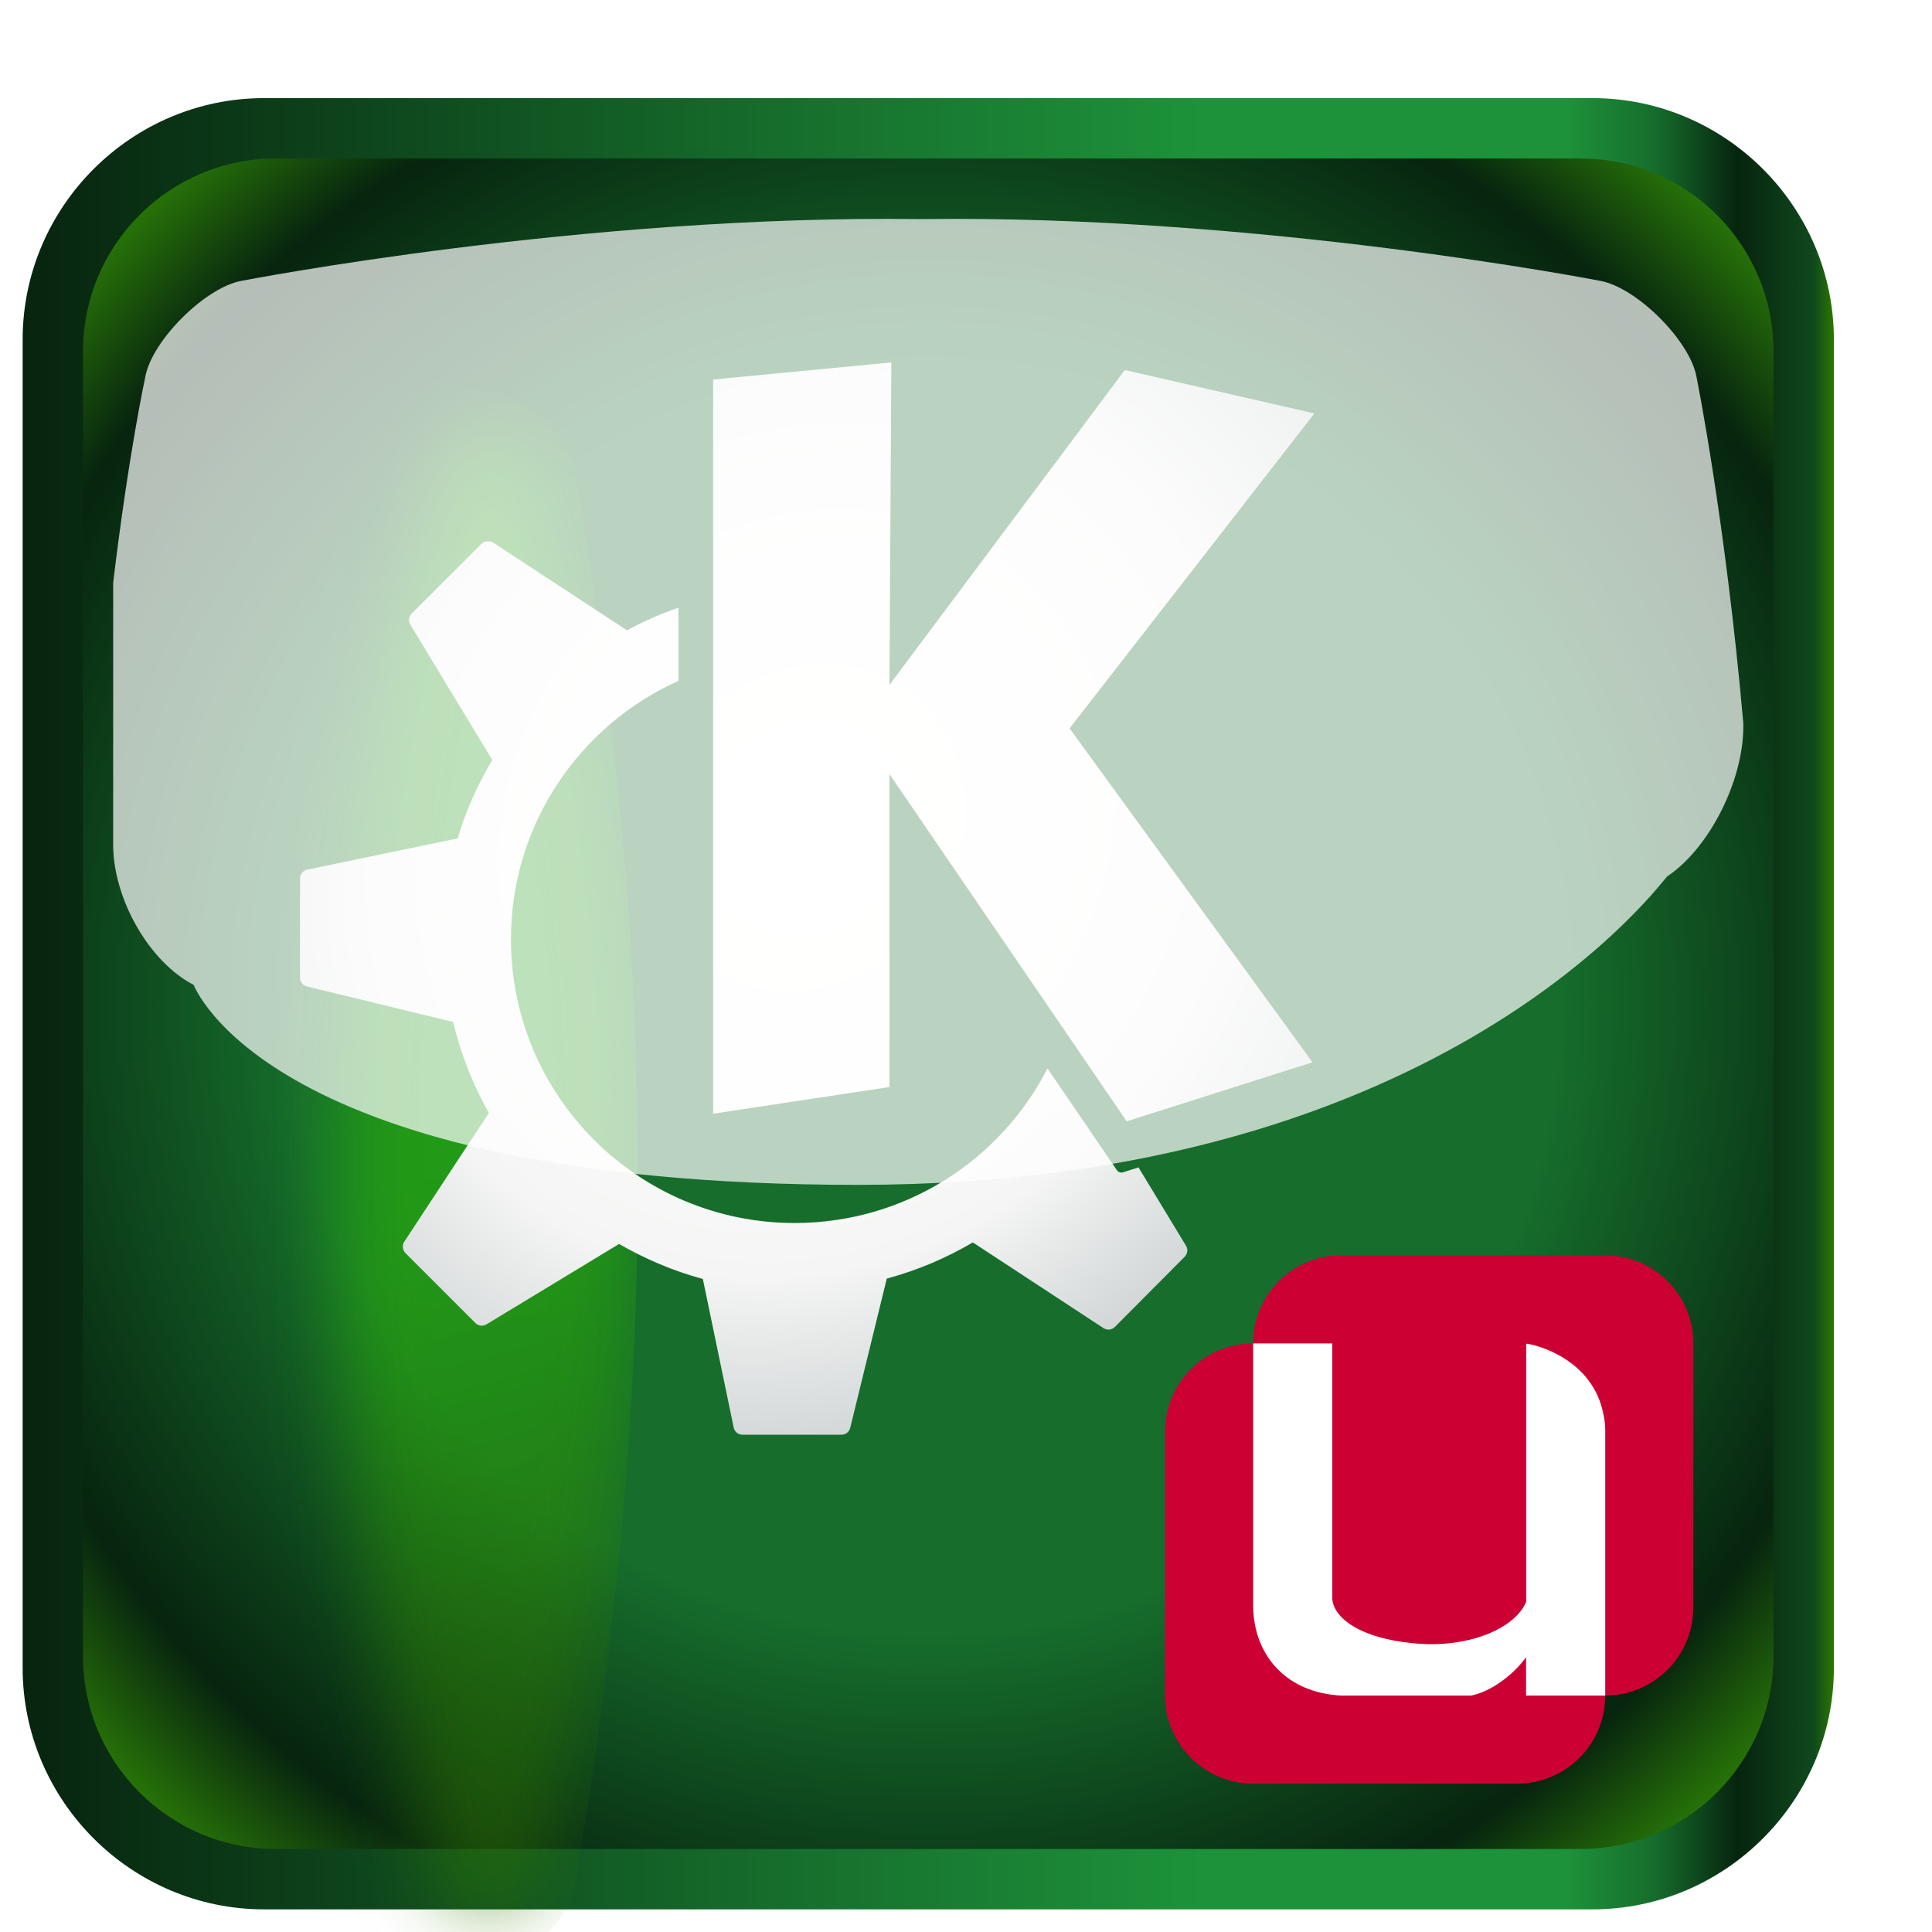
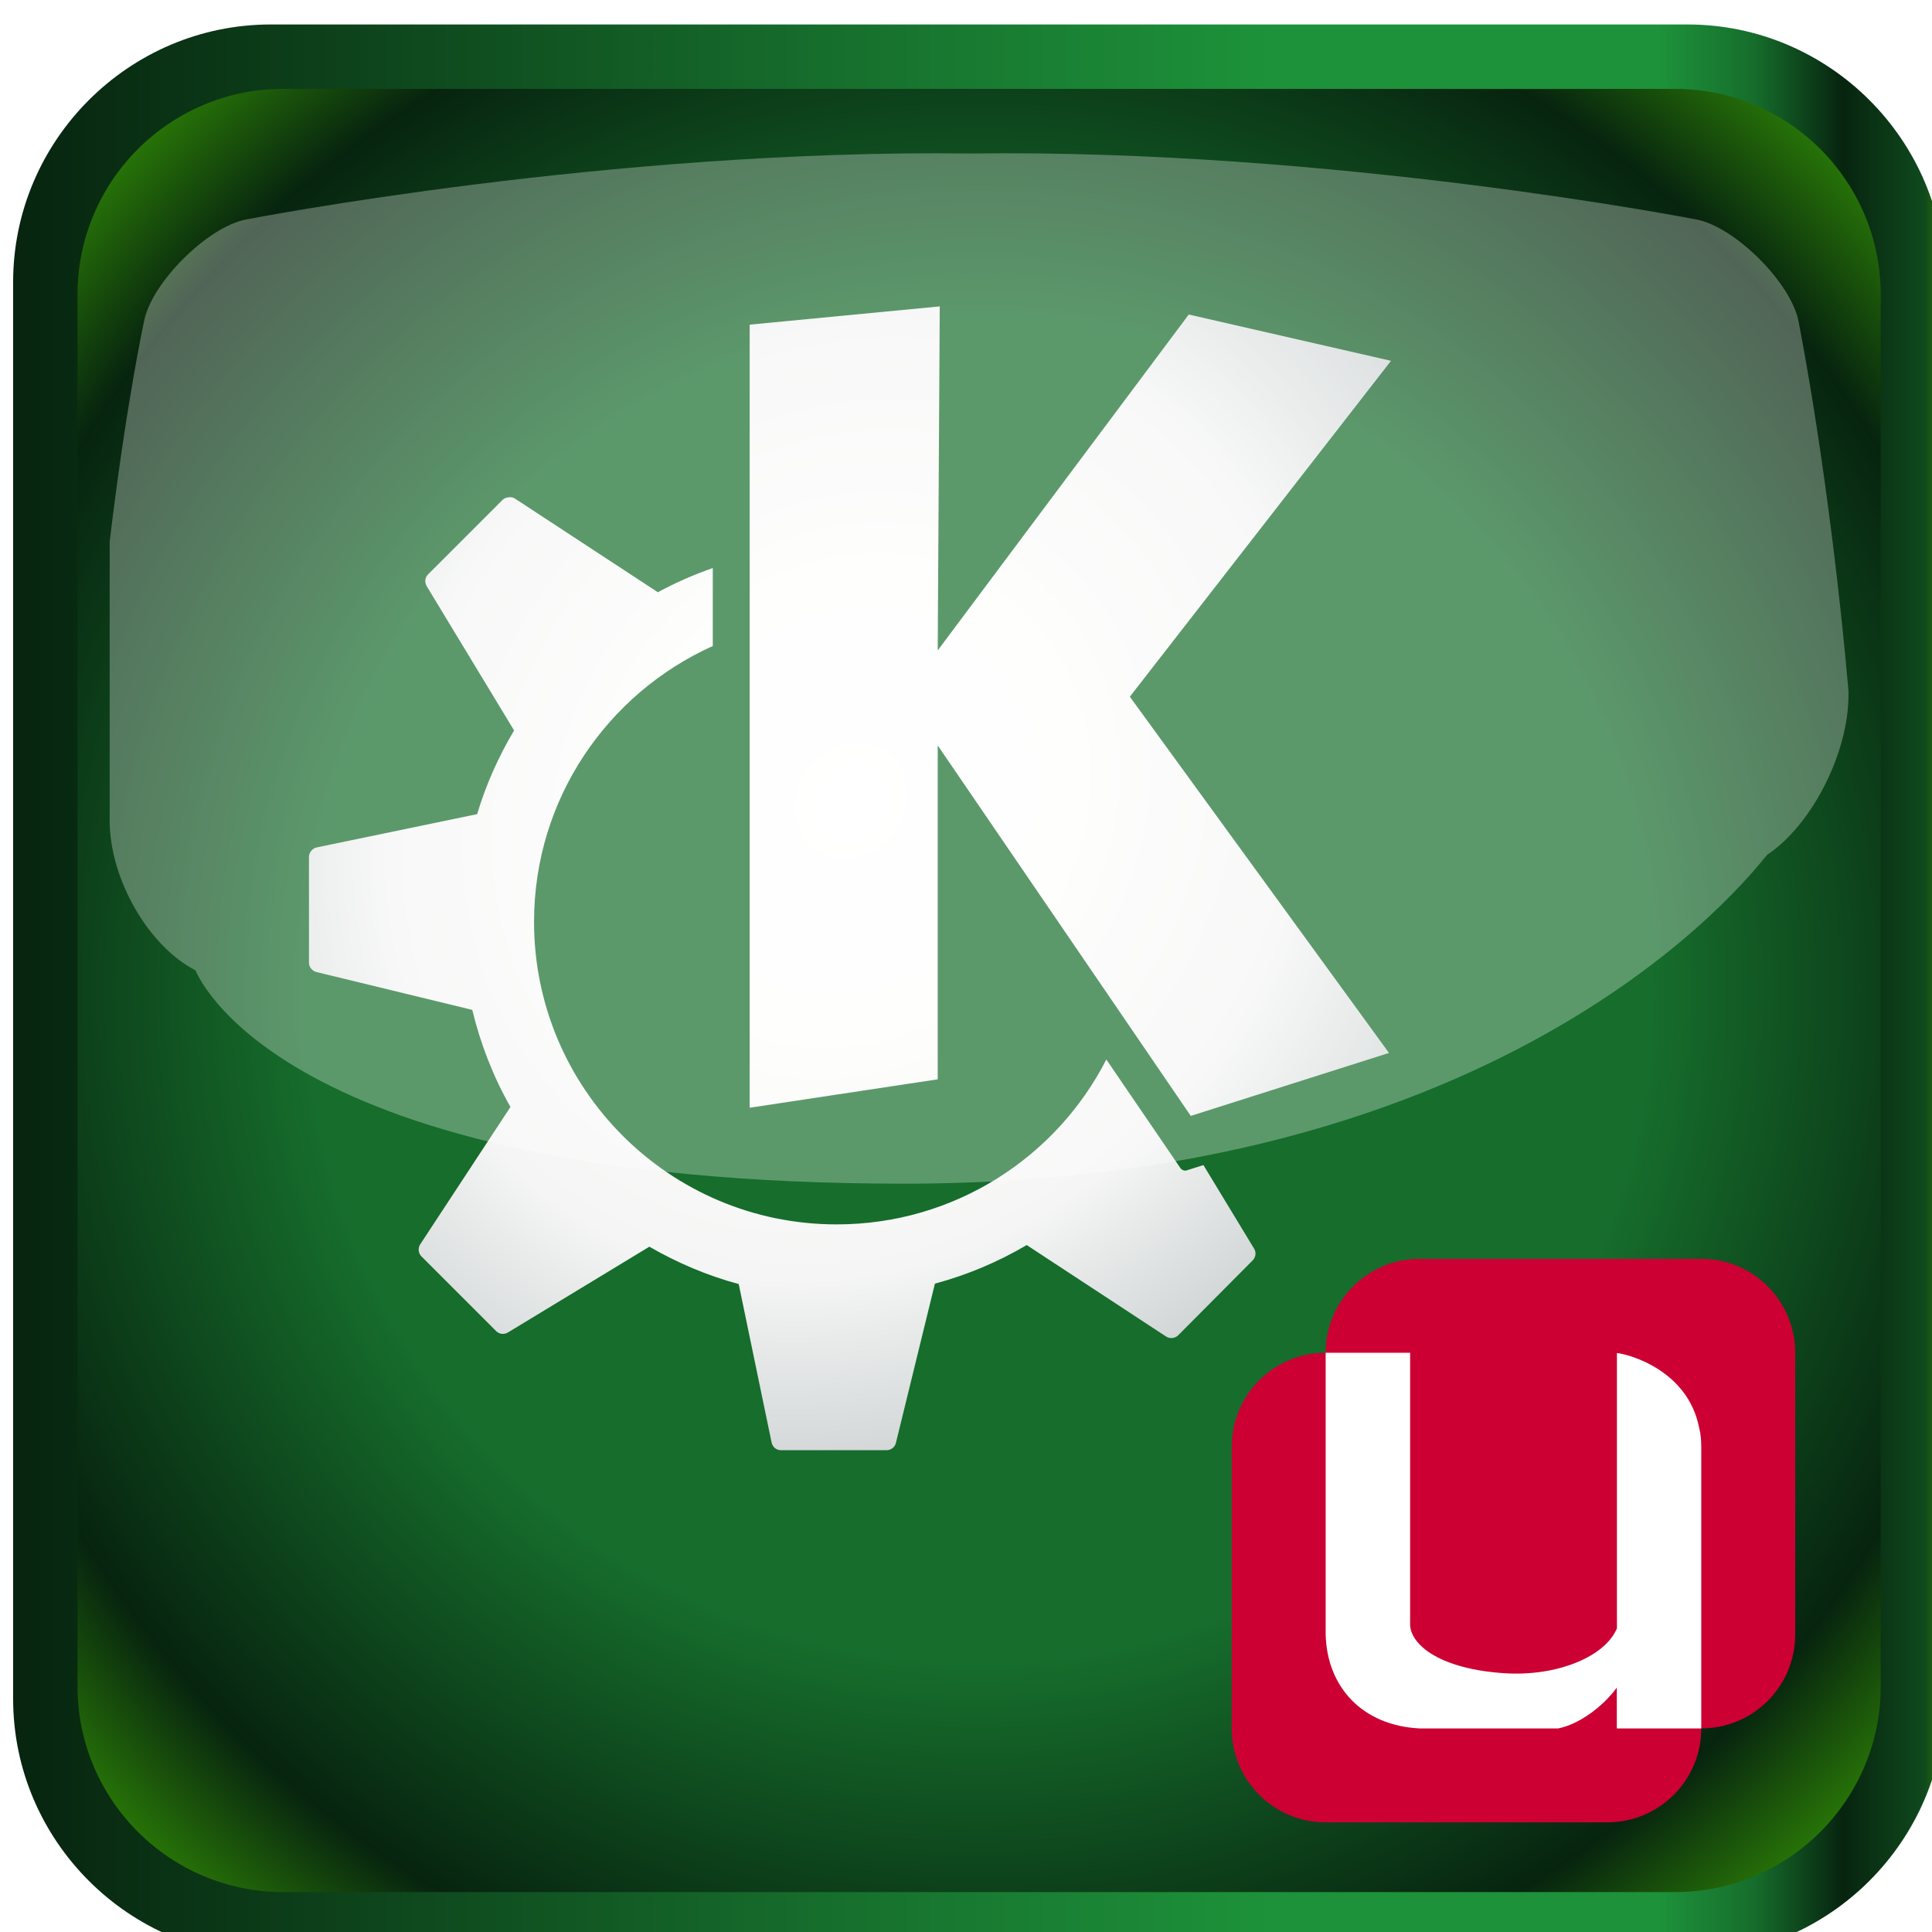
- <svg xmlns="http://www.w3.org/2000/svg" xmlns:xlink="http://www.w3.org/1999/xlink" version="1.0" id="svg2250" x="0px" y="0px" width="128px" height="128px" viewBox="0 0 128 128" enable-background="new 0 0 128 128" xml:space="preserve">
-   <defs id="defs86" />
-   <filter x="-0.292" y="-0.057" width="1.584" height="1.115" id="filter4442">
-     <feGaussianBlur id="feGaussianBlur4444" stdDeviation="2.409" />
-   </filter>
-   <linearGradient id="path35_1_" gradientUnits="userSpaceOnUse" x1="-331.899" y1="-653.1" x2="-211.899" y2="-653.1" gradientTransform="matrix(-1 0 0 -1 -210.3994 -586.5996)">
+ <svg xmlns="http://www.w3.org/2000/svg" version="1.1" x="0px" y="0px" width="128px" height="128px" viewBox="1.5 20.39 128 128" enable-background="new 1.5 20.39 128 128" xml:space="preserve" id="svg2">
+   <defs id="defs4">
+ </defs>
+   <linearGradient id="path35_2_" gradientUnits="userSpaceOnUse" x1="-1279.124" y1="-1406.488" x2="-1151.124" y2="-1406.488" gradientTransform="matrix(-1,0,0,-1,-1148.754,-1320.477)">
    <stop offset="0" style="stop-color:#2D7800" id="stop7" />
    <stop offset="0.011" style="stop-color:#0F491D" id="stop9" />
    <stop offset="0.053" style="stop-color:#07240F" id="stop11" />
    <stop offset="0.099" style="stop-color:#166D2C" id="stop13" />
    <stop offset="0.148" style="stop-color:#1D923A" id="stop15" />
    <stop offset="0.201" style="stop-color:#1D923A" id="stop17" />
    <stop offset="0.262" style="stop-color:#1D923A" id="stop19" />
    <stop offset="0.349" style="stop-color:#1D923A" id="stop21" />
    <stop offset="0.586" style="stop-color:#166D2C" id="stop23" />
    <stop offset="1" style="stop-color:#07240F" id="stop25" />
  </linearGradient>
-   <path id="path35" fill="url(#path35_1_)" d="M1.5,22.5c0-8.8,7.2-16,16-16h88c8.8,0,16,7.2,16,16v88c0,8.8-7.2,16-16,16h-88  c-8.8,0-16-7.2-16-16V22.5z" />
-   <radialGradient id="path53_1_" cx="665.367" cy="802.752" r="85.025" gradientTransform="matrix(0.9825 0 0 0.9825 -592.2231 -722.2039)" gradientUnits="userSpaceOnUse">
+   <path id="path35_1_" d="M 2.37,39.078 C 2.37,29.691 10.05,22.011 19.437,22.011 L 113.304,22.011 C 122.689,22.011 130.37,29.691 130.37,39.078 L 130.37,132.945 C 130.37,142.331 122.689,150.011 113.304,150.011 L 19.437,150.011 C 10.05,150.011 2.37,142.33 2.37,132.945 L 2.37,39.078 z " style="fill:url(#path35_2_)" />
+   <radialGradient id="path53_2_" cx="675.758" cy="1527.28" r="85.026" gradientTransform="matrix(1.048,0,0,1.048,-641.8231,-1514.578)" gradientUnits="userSpaceOnUse">
    <stop offset="0.5" style="stop-color:#166D2C" id="stop29" />
    <stop offset="0.781" style="stop-color:#07240F" id="stop31" />
    <stop offset="1" style="stop-color:#4AC900" id="stop33" />
  </radialGradient>
-   <path id="path53" fill="url(#path53_1_)" d="M18.271,10.5C11.229,10.5,5.5,16.229,5.5,23.272v86.457  c0,7.041,5.729,12.771,12.771,12.771h86.457c7.043,0,12.771-5.73,12.771-12.771V23.272c0-7.042-5.729-12.771-12.771-12.771H18.271  L18.271,10.5z" />
-   <g id="g66_1_" transform="translate(-5.599986,-4.4)" opacity="0.6">
-     <g id="g37">
-       <g id="g39">
-         <defs id="defs41">
-           <path id="SVGID_1_" d="M-8.417,26.22h-0.051c-22.728-0.292-46.473,4.077-46.709,4.122c-2.425,0.451-4.947,2.974-5.397,5.397      c-0.044,0.237-4.414,23.983-4.122,46.71c-0.292,22.775,4.078,46.521,4.122,46.76c0.45,2.424,2.974,4.945,5.397,5.397      c0.237,0.044,23.982,4.413,46.709,4.121c22.779,0.292,46.524-4.077,46.762-4.121c2.423-0.45,4.945-2.976,5.396-5.397      c0.045-0.236,4.413-23.981,4.121-46.709c0.292-22.777-4.076-46.523-4.121-46.761c-0.451-2.423-2.976-4.946-5.396-5.397      C38.056,30.297,14.31,25.928-8.417,26.22z" />
-         </defs>
-         <clipPath id="SVGID_2_">
-           <use xlink:href="#SVGID_1_" overflow="visible" id="use45" />
-         </clipPath>
-         <g id="g4450_1_" clip-path="url(#SVGID_2_)">
-           <g id="path83_1_" opacity="0.8" filter="url(#filter4442)" enable-background="new    ">
-             <linearGradient id="SVGID_3_" gradientUnits="userSpaceOnUse" x1="639.588" y1="803.16" x2="647.561" y2="832.913" gradientTransform="matrix(1 0 0 1 -601.1992 -719)">
-               <stop offset="0" style="stop-color:#2DC900" id="stop50" />
-               <stop offset="1" style="stop-color:#2D7800" id="stop52" />
-             </linearGradient>
-             <path fill="url(#SVGID_3_)" d="M41.302,35.74c-0.377-1.278-1.676-2.576-3.367-3.591c-1.693,1.015-2.988,2.312-3.365,3.591       c-0.07,0.237-6.965,23.983-6.504,46.709c-0.461,22.776,6.434,46.522,6.504,46.762c0.377,1.277,1.674,2.576,3.365,3.591       c1.693-1.017,2.991-2.312,3.367-3.593c0.068-0.235,6.963-23.98,6.503-46.709C48.265,59.723,41.372,35.977,41.302,35.74z" id="path54" />
-           </g>
-         </g>
-       </g>
-     </g>
-   </g>
-   <radialGradient id="path5692_2_" cx="-201.188" cy="-1152.19" r="65.628" gradientTransform="matrix(0.4137 -0.5587 -0.499 -0.3694 -438.23 -483.2028)" gradientUnits="userSpaceOnUse">
-     <stop offset="0" style="stop-color:#FFFFFF" id="stop57" />
-     <stop offset="0.328" style="stop-color:#FDFDFC" id="stop59" />
-     <stop offset="0.677" style="stop-color:#F4F5F4" id="stop61" />
-     <stop offset="1" style="stop-color:#CACFD0" id="stop63" />
+   <path id="path53_1_" d="M 20.259,26.278 C 12.747,26.278 6.636,32.389 6.636,39.902 L 6.636,132.122 C 6.636,139.633 12.747,145.745 20.259,145.745 L 112.48,145.745 C 119.993,145.745 126.103,139.633 126.103,132.122 L 126.103,39.901 C 126.103,32.39 119.993,26.278 112.48,26.278 L 20.259,26.278 L 20.259,26.278 z " style="fill:url(#path53_2_)" />
+   <radialGradient id="path5692_3_" cx="-1113.465" cy="-2485.681" r="65.628" gradientTransform="matrix(0.4413,-0.5959,-0.5323,-0.394,-773.878,-1569.439)" gradientUnits="userSpaceOnUse">
+     <stop offset="0" style="stop-color:#FFFFFF" id="stop37" />
+     <stop offset="0.328" style="stop-color:#FDFDFC" id="stop39" />
+     <stop offset="0.677" style="stop-color:#F4F5F4" id="stop41" />
+     <stop offset="1" style="stop-color:#CACFD0" id="stop43" />
  </radialGradient>
-   <path id="path5692_1_" fill="url(#path5692_2_)" d="M59.054,24.01l-11.807,1.135v48.64l11.681-1.766V51.282l15.717,23.009  l12.312-3.911L70.861,48.255l16.222-20.864L74.52,24.515L58.928,45.378L59.054,24.01z M32.287,35.868  c-0.134,0.014-0.277,0.05-0.378,0.151l-4.642,4.642c-0.195,0.196-0.219,0.495-0.076,0.732l5.424,8.956  c-0.963,1.619-1.746,3.356-2.296,5.198l-9.966,2.068c-0.278,0.058-0.479,0.322-0.479,0.605v6.559c0,0.278,0.21,0.517,0.479,0.581  l9.663,2.346c0.517,2.133,1.315,4.173,2.372,6.03l-5.601,8.526c-0.156,0.238-0.126,0.556,0.076,0.758l4.642,4.642  c0.196,0.195,0.495,0.219,0.732,0.076l8.779-5.323c1.722,0.994,3.585,1.791,5.55,2.321l2.042,9.839  c0.058,0.278,0.296,0.479,0.581,0.479h6.56c0.274,0,0.515-0.185,0.58-0.454l2.422-9.89c2.025-0.546,3.936-1.356,5.701-2.397  l8.654,5.677c0.238,0.156,0.555,0.126,0.757-0.075l4.617-4.643c0.196-0.195,0.244-0.495,0.101-0.731l-3.153-5.197l-1.034,0.328  c-0.15,0.047-0.315-0.021-0.403-0.152c0,0-1.992-2.93-4.592-6.735c-3.109,6.084-9.45,10.242-16.752,10.242  c-10.377,0-18.795-8.418-18.795-18.794c0-7.633,4.565-14.189,11.101-17.13v-4.844c-1.189,0.416-2.338,0.918-3.431,1.514  c-0.001-0.001,0.002-0.024,0-0.025l-8.855-5.803C32.546,35.865,32.421,35.854,32.287,35.868z" />
-   <linearGradient id="path99_1_" gradientUnits="userSpaceOnUse" x1="651.5" y1="719.307" x2="651.5" y2="800.352" gradientTransform="matrix(1 0 0 1 -590 -717)">
-     <stop offset="0.13" style="stop-color:#FFFFFF" id="stop67" />
-     <stop offset="0.5" style="stop-color:#FFFFFF" id="stop69" />
+   <path id="path5692_2_" d="M 63.761,40.689 L 51.167,41.899 L 51.167,93.781 L 63.627,91.898 L 63.627,69.778 L 80.391,94.322 L 93.524,90.15 L 76.355,66.549 L 93.658,44.295 L 80.258,41.228 L 63.627,63.481 L 63.761,40.689 z M 35.21,53.337 C 35.066,53.352 34.914,53.39 34.807,53.498 L 29.855,58.45 C 29.647,58.659 29.621,58.978 29.774,59.231 L 35.56,68.784 C 34.533,70.511 33.698,72.364 33.111,74.329 L 22.481,76.534 C 22.185,76.596 21.97,76.878 21.97,77.18 L 21.97,84.176 C 21.97,84.471 22.194,84.727 22.481,84.794 L 32.788,87.297 C 33.34,89.572 34.191,91.748 35.318,93.73 L 29.344,102.824 C 29.177,103.077 29.209,103.418 29.425,103.633 L 34.377,108.585 C 34.586,108.793 34.905,108.818 35.158,108.666 L 44.522,102.987 C 46.358,104.048 48.346,104.898 50.442,105.464 L 52.62,115.959 C 52.682,116.256 52.935,116.47 53.24,116.47 L 60.238,116.47 C 60.53,116.47 60.787,116.272 60.857,115.985 L 63.44,105.435 C 65.6,104.853 67.638,103.99 69.522,102.878 L 78.751,108.935 C 79.004,109.102 79.344,109.069 79.56,108.855 L 84.485,103.902 C 84.692,103.695 84.746,103.375 84.592,103.123 L 81.229,97.579 L 80.126,97.93 C 79.967,97.98 79.791,97.907 79.697,97.767 C 79.697,97.767 77.572,94.642 74.797,90.585 C 71.483,97.074 64.719,101.509 56.93,101.509 C 45.862,101.509 36.882,92.53 36.882,81.463 C 36.882,73.32 41.752,66.327 48.723,63.191 L 48.723,58.024 C 47.455,58.468 46.229,59.003 45.063,59.639 C 45.062,59.638 45.065,59.614 45.063,59.613 L 35.618,53.423 C 35.486,53.333 35.352,53.322 35.21,53.337 z " style="fill:url(#path5692_3_)" />
+   <linearGradient id="path99_2_" gradientUnits="userSpaceOnUse" x1="653.723" y1="1427.638" x2="653.723" y2="1514.088" gradientTransform="translate(-587.3542,-1410.099)">
+     <stop offset="0.13" style="stop-color:#FFFFFF" id="stop47" />
+     <stop offset="0.5" style="stop-color:#FFFFFF" id="stop49" />
  </linearGradient>
-   <path id="path99" opacity="0.7" fill="url(#path99_1_)" enable-background="new    " d="M115.5,47.914  c-1.195-13.482-3.073-22.799-3.104-22.955c-0.446-2.409-3.963-5.898-6.351-6.347c-0.233-0.044-22.608-4.389-45.009-4.098h-0.051  c-22.399-0.291-44.775,4.054-45.01,4.098c-2.388,0.449-5.902,3.938-6.347,6.347c-0.022,0.117-1.092,5.005-2.13,13.644  c0,5.785,0,11.569,0,17.355c0,3.607,2.396,7.78,5.328,9.29C12.826,65.145,17.463,78.5,56.837,78.5  c39.375,0,53.638-20.675,53.634-20.445c2.766-1.858,5.028-6.306,5.028-9.914C115.5,48.065,115.5,47.989,115.5,47.914z" />
-   <g id="layer1_2_">
-     <g id="g3762_2_" transform="matrix(1.65,0,0,1.65,2.258112,0.227915)">
-       <path fill="#CC0033" d="M63.088,50.267H52.484c-1.954,0-3.536,1.584-3.536,3.536c-1.952,0-3.536,1.584-3.536,3.536v10.604    c0,1.954,1.584,3.537,3.536,3.537h10.604c1.954,0,3.536-1.58,3.536-3.537c1.954,0,3.536-1.579,3.536-3.531V53.804    C66.623,51.852,65.042,50.267,63.088,50.267z" id="path74" />
-       <linearGradient id="path59_1_" gradientUnits="userSpaceOnUse" x1="182.2" y1="194.752" x2="182.2" y2="218.085" gradientTransform="matrix(2.7225 0 0 2.7225 -440.022 -476.4094)">
-         <stop offset="0.681" style="stop-color:#FFFFFF" id="stop77" />
-         <stop offset="0.799" style="stop-color:#FBFBFC" id="stop79" />
-         <stop offset="0.912" style="stop-color:#F0F1F3" id="stop81" />
-         <stop offset="1" style="stop-color:#E1E3E8" id="stop83" />
-       </linearGradient>
-       <path id="path59_2_" fill="url(#path59_1_)" d="M63.075,57.03v-0.007l0,0c-0.014-0.138-0.034-0.266-0.064-0.385    c-0.426-2.202-2.694-2.789-3.098-2.824v10.365c-0.459,1.085-2.279,1.81-4.213,1.689c-2.363-0.149-3.505-1.009-3.572-1.792V53.804    h-3.179v10.604c0.052,1.995,1.393,3.427,3.533,3.536H57.7c0.787-0.152,1.695-0.826,2.208-1.539v1.539h0.46h2.706h0.013V57.338    C63.088,57.23,63.08,57.129,63.075,57.03z" />
-     </g>
-   </g>
+   <path id="path99_1_" enable-background="new    " d="M 123.97,66.186 C 122.696,51.806 120.693,41.867 120.66,41.701 C 120.183,39.131 116.432,35.41 113.884,34.931 C 113.637,34.884 89.771,30.25 65.874,30.56 L 65.819,30.56 C 41.927,30.25 18.059,34.884 17.809,34.931 C 15.262,35.41 11.513,39.131 11.039,41.701 C 11.016,41.826 9.874,47.04 8.767,56.255 C 8.767,62.426 8.767,68.595 8.767,74.767 C 8.767,78.615 11.323,83.066 14.45,84.677 C 14.45,84.566 19.396,98.812 61.395,98.812 C 103.395,98.812 118.609,76.759 118.605,77.004 C 121.555,75.022 123.967,70.277 123.967,66.429 C 123.97,66.347 123.97,66.266 123.97,66.186 z " style="opacity:0.3;fill:url(#path99_2_)" />
+   <path d="M 114.214,103.79 L 95.552,103.79 C 92.112,103.79 89.327,106.578 89.327,110.014 C 85.891,110.014 83.103,112.803 83.103,116.239 L 83.103,134.901 C 83.103,138.34 85.891,141.126 89.327,141.126 L 107.991,141.126 C 111.429,141.126 114.214,138.345 114.214,134.901 C 117.653,134.901 120.437,132.122 120.437,128.686 L 120.437,110.015 C 120.434,106.579 117.653,103.79 114.214,103.79 z " id="path52" style="fill:#c03" />
+   <linearGradient id="path59_3_" gradientUnits="userSpaceOnUse" x1="-204.989" y1="387.694" x2="-204.989" y2="412.591" gradientTransform="matrix(7.412,0,0,7.412,1621.137,-2763.574)">
+     <stop offset="0.681" style="stop-color:#FFFFFF" id="stop55" />
+     <stop offset="0.799" style="stop-color:#FBFBFC" id="stop57" />
+     <stop offset="0.912" style="stop-color:#F0F1F3" id="stop59" />
+     <stop offset="1" style="stop-color:#E1E3E8" id="stop61" />
+   </linearGradient>
+   <path id="path59_1_" d="M 114.191,115.695 L 114.191,115.682 L 114.191,115.682 C 114.166,115.438 114.13,115.213 114.078,115.004 C 113.328,111.127 109.337,110.094 108.626,110.033 L 108.626,128.275 C 107.818,130.185 104.613,131.461 101.211,131.248 C 97.052,130.985 95.042,129.473 94.924,128.094 L 94.924,110.015 L 89.328,110.015 L 89.328,128.679 C 89.42,132.19 91.78,134.711 95.547,134.903 L 104.731,134.903 C 106.117,134.633 107.714,133.449 108.618,132.195 L 108.618,134.903 L 109.428,134.903 L 114.19,134.903 L 114.213,134.903 L 114.213,116.236 C 114.214,116.045 114.199,115.867 114.191,115.695 z " style="fill:url(#path59_3_)" />
</svg>
